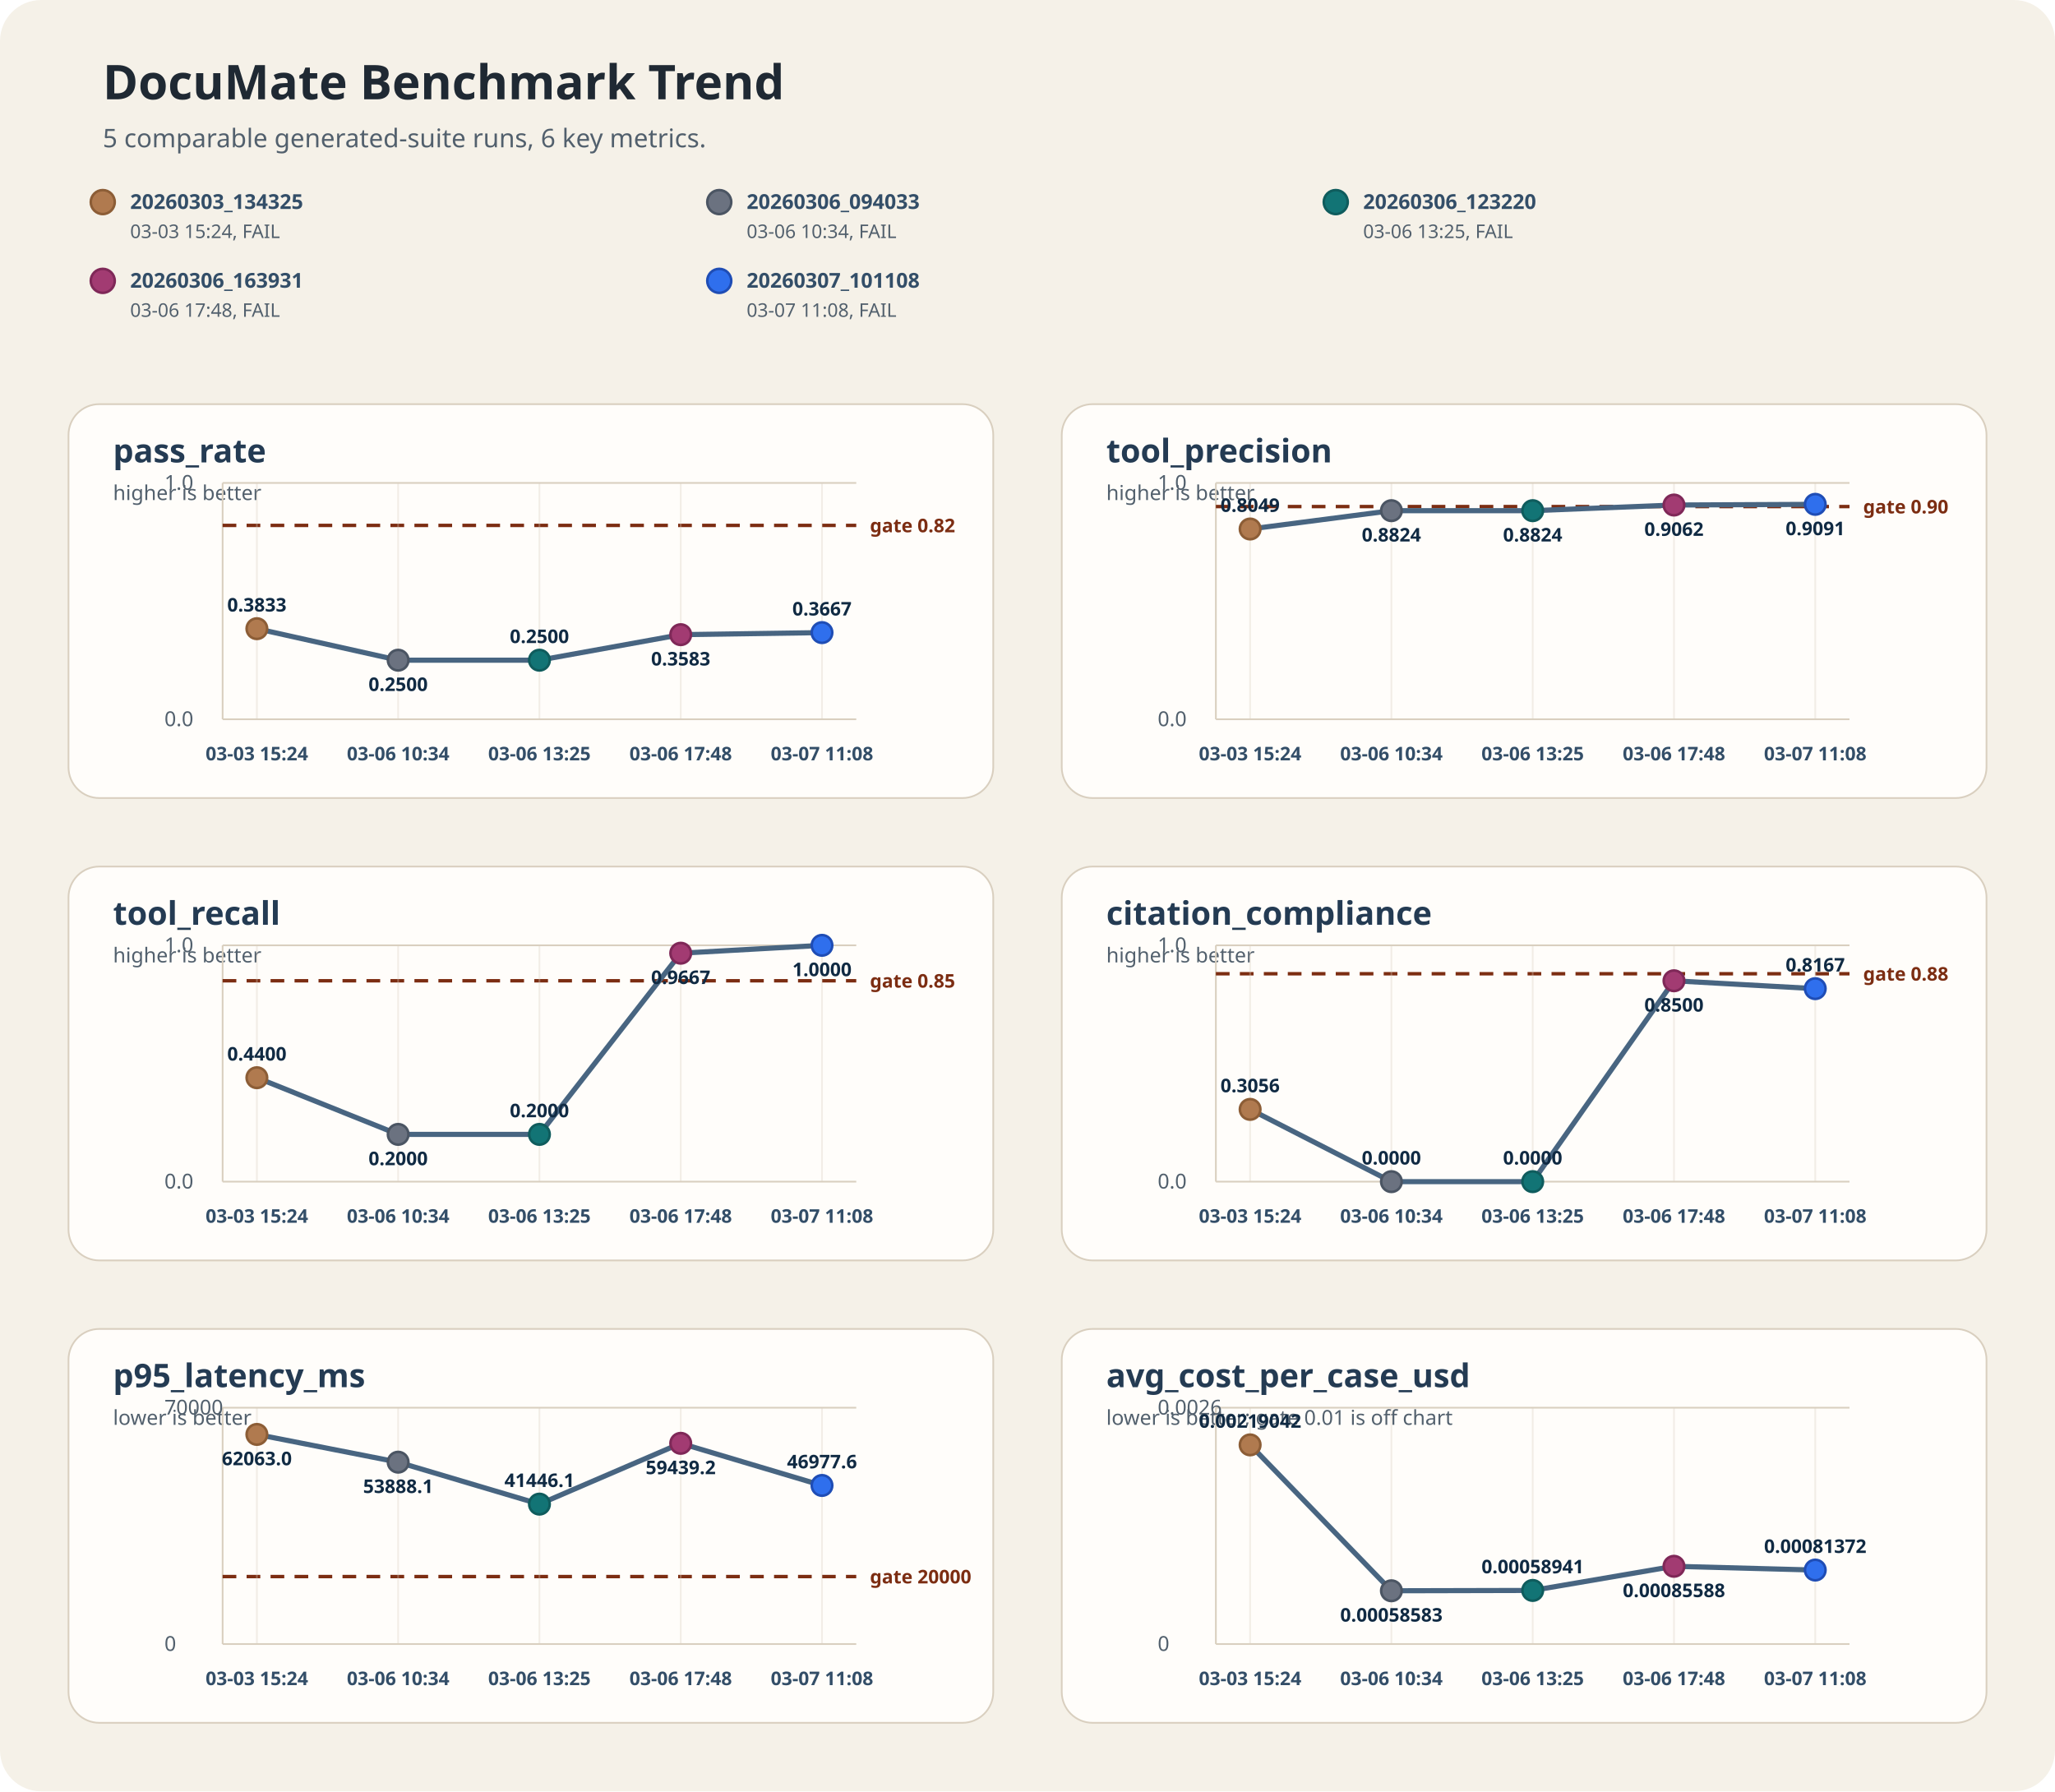
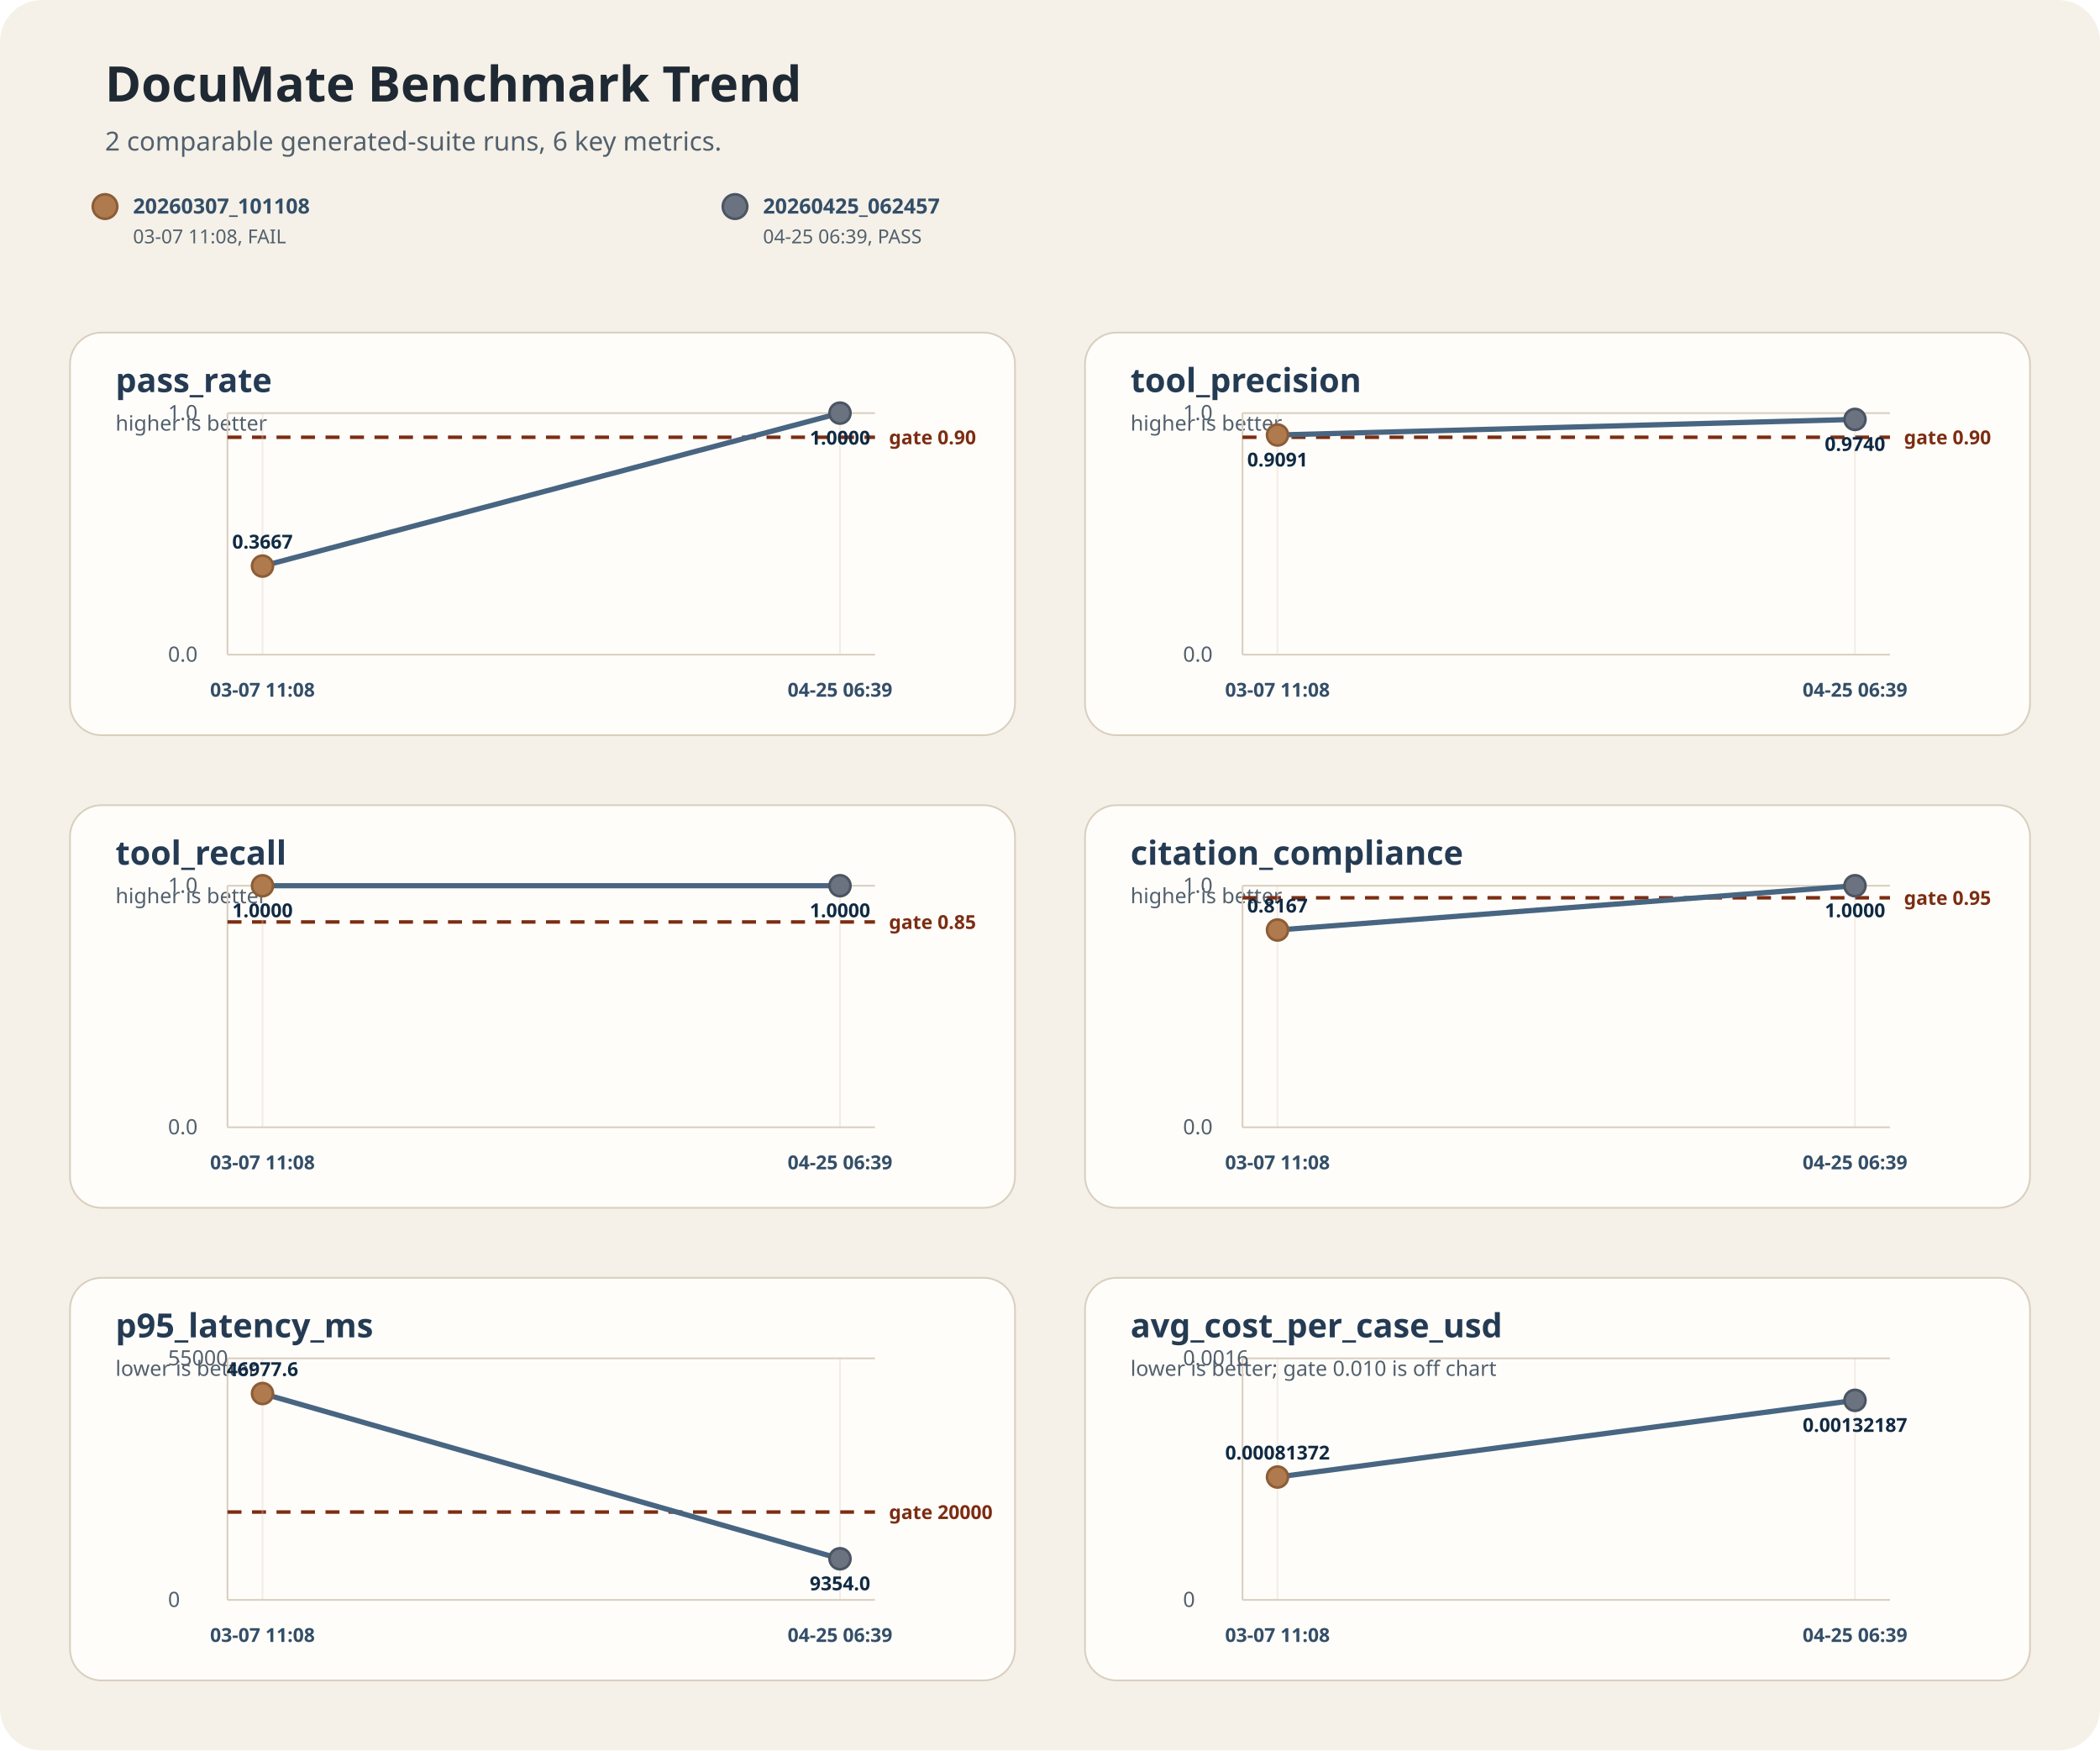
- <svg xmlns="http://www.w3.org/2000/svg" width="1200" height="1046" viewBox="0 0 1200 1046" role="img" aria-labelledby="title desc">
+ <svg xmlns="http://www.w3.org/2000/svg" width="1200" height="1000" viewBox="0 0 1200 1000" role="img" aria-labelledby="title desc">
  <defs>
    <style>
      .bg { fill: #f5f1e8; }
      .panel { fill: #fffdfa; stroke: #d9cfbf; stroke-width: 1; }
      .title { font: 700 28px 'Segoe UI', 'Noto Sans KR', sans-serif; fill: #1f2933; }
      .subtitle { font: 400 15px 'Segoe UI', 'Noto Sans KR', sans-serif; fill: #52606d; }
      .metric { font: 700 19px 'Segoe UI', 'Noto Sans KR', sans-serif; fill: #243b53; }
      .axis { font: 400 12px 'Segoe UI', 'Noto Sans KR', sans-serif; fill: #52606d; }
      .tick { font: 600 11px 'Segoe UI', 'Noto Sans KR', sans-serif; fill: #334e68; }
      .value { font: 700 11px 'Segoe UI', 'Noto Sans KR', sans-serif; fill: #102a43; }
      .legend { font: 600 12px 'Segoe UI', 'Noto Sans KR', sans-serif; fill: #334e68; }
      .legend-sub { font: 400 11px 'Segoe UI', 'Noto Sans KR', sans-serif; fill: #52606d; }
      .guide { stroke: #d9cfbf; stroke-width: 1; }
      .trend { stroke: #486581; fill: none; stroke-width: 3; stroke-linecap: round; stroke-linejoin: round; }
      .gate { stroke: #7c2d12; stroke-width: 2; stroke-dasharray: 8 6; }
      .gate-label { font: 600 11px 'Segoe UI', 'Noto Sans KR', sans-serif; fill: #7c2d12; }
    </style>
  </defs>
-   <rect class="bg" x="0" y="0" width="1200" height="1046" rx="24" />
+   <rect class="bg" x="0" y="0" width="1200" height="1000" rx="24" />
  <text class="title" x="60" y="58">DocuMate Benchmark Trend</text>
-   <text class="subtitle" x="60" y="86">5 comparable generated-suite runs, 6 key metrics.</text>
+   <text class="subtitle" x="60" y="86">2 comparable generated-suite runs, 6 key metrics.</text>
  <circle cx="60" cy="118" r="7" fill="#b07a4f" stroke="#8c5d36" stroke-width="1.5" />
-   <text class="legend" x="76" y="122">20260303_134325</text>
-   <text class="legend-sub" x="76" y="139">03-03 15:24, FAIL</text>
+   <text class="legend" x="76" y="122">20260307_101108</text>
+   <text class="legend-sub" x="76" y="139">03-07 11:08, FAIL</text>
  <circle cx="420" cy="118" r="7" fill="#6b7280" stroke="#4b5563" stroke-width="1.5" />
-   <text class="legend" x="436" y="122">20260306_094033</text>
-   <text class="legend-sub" x="436" y="139">03-06 10:34, FAIL</text>
-   <circle cx="780" cy="118" r="7" fill="#127475" stroke="#0f5c5d" stroke-width="1.5" />
-   <text class="legend" x="796" y="122">20260306_123220</text>
-   <text class="legend-sub" x="796" y="139">03-06 13:25, FAIL</text>
-   <circle cx="60" cy="164" r="7" fill="#a23b72" stroke="#7f2858" stroke-width="1.5" />
-   <text class="legend" x="76" y="168">20260306_163931</text>
-   <text class="legend-sub" x="76" y="185">03-06 17:48, FAIL</text>
-   <circle cx="420" cy="164" r="7" fill="#2f6fed" stroke="#1f4db5" stroke-width="1.5" />
-   <text class="legend" x="436" y="168">20260307_101108</text>
-   <text class="legend-sub" x="436" y="185">03-07 11:08, FAIL</text>
+   <text class="legend" x="436" y="122">20260425_062457</text>
+   <text class="legend-sub" x="436" y="139">04-25 06:39, PASS</text>
  <g transform="translate(0,0)">
-     <rect class="panel" x="40" y="236" width="540" height="230" rx="18" />
-     <text class="metric" x="66" y="270">pass_rate</text>
-     <text class="axis" x="66" y="292">higher is better</text>
-     <line class="guide" x1="130" y1="420" x2="500" y2="420" />
-     <line class="guide" x1="130" y1="282" x2="130" y2="420" />
-     <line class="guide" x1="130" y1="282" x2="500" y2="282" />
-     <line class="gate" x1="130" y1="306.8" x2="500" y2="306.8" />
-     <text class="gate-label" x="508" y="310.8">gate 0.82</text>
-     <text class="axis" x="96" y="424">0.0</text>
-     <text class="axis" x="96" y="286">1.0</text>
-     <path class="trend" d="M150.0 367.1 L232.5 385.5 L315.0 385.5 L397.5 370.6 L480.0 369.4" />
-     <line class="guide" x1="150.0" y1="282" x2="150.0" y2="420" opacity="0.35" />
-     <circle cx="150.0" cy="367.1" r="6" fill="#b07a4f" stroke="#8c5d36" stroke-width="1.5" />
-     <text class="value" x="150.0" y="357.1" text-anchor="middle">0.3833</text>
-     <text class="tick" x="150.0" y="444" text-anchor="middle">03-03 15:24</text>
-     <line class="guide" x1="232.5" y1="282" x2="232.5" y2="420" opacity="0.35" />
-     <circle cx="232.5" cy="385.5" r="6" fill="#6b7280" stroke="#4b5563" stroke-width="1.5" />
-     <text class="value" x="232.5" y="403.5" text-anchor="middle">0.2500</text>
-     <text class="tick" x="232.5" y="444" text-anchor="middle">03-06 10:34</text>
-     <line class="guide" x1="315.0" y1="282" x2="315.0" y2="420" opacity="0.35" />
-     <circle cx="315.0" cy="385.5" r="6" fill="#127475" stroke="#0f5c5d" stroke-width="1.5" />
-     <text class="value" x="315.0" y="375.5" text-anchor="middle">0.2500</text>
-     <text class="tick" x="315.0" y="444" text-anchor="middle">03-06 13:25</text>
-     <line class="guide" x1="397.5" y1="282" x2="397.5" y2="420" opacity="0.35" />
-     <circle cx="397.5" cy="370.6" r="6" fill="#a23b72" stroke="#7f2858" stroke-width="1.5" />
-     <text class="value" x="397.5" y="388.6" text-anchor="middle">0.3583</text>
-     <text class="tick" x="397.5" y="444" text-anchor="middle">03-06 17:48</text>
-     <line class="guide" x1="480.0" y1="282" x2="480.0" y2="420" opacity="0.35" />
-     <circle cx="480.0" cy="369.4" r="6" fill="#2f6fed" stroke="#1f4db5" stroke-width="1.5" />
-     <text class="value" x="480.0" y="359.4" text-anchor="middle">0.3667</text>
-     <text class="tick" x="480.0" y="444" text-anchor="middle">03-07 11:08</text>
+     <rect class="panel" x="40" y="190" width="540" height="230" rx="18" />
+     <text class="metric" x="66" y="224">pass_rate</text>
+     <text class="axis" x="66" y="246">higher is better</text>
+     <line class="guide" x1="130" y1="374" x2="500" y2="374" />
+     <line class="guide" x1="130" y1="236" x2="130" y2="374" />
+     <line class="guide" x1="130" y1="236" x2="500" y2="236" />
+     <line class="gate" x1="130" y1="249.8" x2="500" y2="249.8" />
+     <text class="gate-label" x="508" y="253.8">gate 0.90</text>
+     <text class="axis" x="96" y="378">0.0</text>
+     <text class="axis" x="96" y="240">1.0</text>
+     <path class="trend" d="M150.0 323.4 L480.0 236.0" />
+     <line class="guide" x1="150.0" y1="236" x2="150.0" y2="374" opacity="0.35" />
+     <circle cx="150.0" cy="323.4" r="6" fill="#b07a4f" stroke="#8c5d36" stroke-width="1.5" />
+     <text class="value" x="150.0" y="313.4" text-anchor="middle">0.3667</text>
+     <text class="tick" x="150.0" y="398" text-anchor="middle">03-07 11:08</text>
+     <line class="guide" x1="480.0" y1="236" x2="480.0" y2="374" opacity="0.35" />
+     <circle cx="480.0" cy="236.0" r="6" fill="#6b7280" stroke="#4b5563" stroke-width="1.5" />
+     <text class="value" x="480.0" y="254.0" text-anchor="middle">1.0000</text>
+     <text class="tick" x="480.0" y="398" text-anchor="middle">04-25 06:39</text>
  </g>
  <g transform="translate(0,0)">
-     <rect class="panel" x="620" y="236" width="540" height="230" rx="18" />
-     <text class="metric" x="646" y="270">tool_precision</text>
-     <text class="axis" x="646" y="292">higher is better</text>
-     <line class="guide" x1="710" y1="420" x2="1080" y2="420" />
-     <line class="guide" x1="710" y1="282" x2="710" y2="420" />
-     <line class="guide" x1="710" y1="282" x2="1080" y2="282" />
-     <line class="gate" x1="710" y1="295.8" x2="1080" y2="295.8" />
-     <text class="gate-label" x="1088" y="299.8">gate 0.90</text>
-     <text class="axis" x="676" y="424">0.0</text>
-     <text class="axis" x="676" y="286">1.0</text>
-     <path class="trend" d="M730.0 308.9 L812.5 298.2 L895.0 298.2 L977.5 294.9 L1060.0 294.5" />
-     <line class="guide" x1="730.0" y1="282" x2="730.0" y2="420" opacity="0.35" />
-     <circle cx="730.0" cy="308.9" r="6" fill="#b07a4f" stroke="#8c5d36" stroke-width="1.5" />
-     <text class="value" x="730.0" y="298.9" text-anchor="middle">0.8049</text>
-     <text class="tick" x="730.0" y="444" text-anchor="middle">03-03 15:24</text>
-     <line class="guide" x1="812.5" y1="282" x2="812.5" y2="420" opacity="0.35" />
-     <circle cx="812.5" cy="298.2" r="6" fill="#6b7280" stroke="#4b5563" stroke-width="1.5" />
-     <text class="value" x="812.5" y="316.2" text-anchor="middle">0.8824</text>
-     <text class="tick" x="812.5" y="444" text-anchor="middle">03-06 10:34</text>
-     <line class="guide" x1="895.0" y1="282" x2="895.0" y2="420" opacity="0.35" />
-     <circle cx="895.0" cy="298.2" r="6" fill="#127475" stroke="#0f5c5d" stroke-width="1.5" />
-     <text class="value" x="895.0" y="316.2" text-anchor="middle">0.8824</text>
-     <text class="tick" x="895.0" y="444" text-anchor="middle">03-06 13:25</text>
-     <line class="guide" x1="977.5" y1="282" x2="977.5" y2="420" opacity="0.35" />
-     <circle cx="977.5" cy="294.9" r="6" fill="#a23b72" stroke="#7f2858" stroke-width="1.5" />
-     <text class="value" x="977.5" y="312.9" text-anchor="middle">0.9062</text>
-     <text class="tick" x="977.5" y="444" text-anchor="middle">03-06 17:48</text>
-     <line class="guide" x1="1060.0" y1="282" x2="1060.0" y2="420" opacity="0.35" />
-     <circle cx="1060.0" cy="294.5" r="6" fill="#2f6fed" stroke="#1f4db5" stroke-width="1.5" />
-     <text class="value" x="1060.0" y="312.5" text-anchor="middle">0.9091</text>
-     <text class="tick" x="1060.0" y="444" text-anchor="middle">03-07 11:08</text>
+     <rect class="panel" x="620" y="190" width="540" height="230" rx="18" />
+     <text class="metric" x="646" y="224">tool_precision</text>
+     <text class="axis" x="646" y="246">higher is better</text>
+     <line class="guide" x1="710" y1="374" x2="1080" y2="374" />
+     <line class="guide" x1="710" y1="236" x2="710" y2="374" />
+     <line class="guide" x1="710" y1="236" x2="1080" y2="236" />
+     <line class="gate" x1="710" y1="249.8" x2="1080" y2="249.8" />
+     <text class="gate-label" x="1088" y="253.8">gate 0.90</text>
+     <text class="axis" x="676" y="378">0.0</text>
+     <text class="axis" x="676" y="240">1.0</text>
+     <path class="trend" d="M730.0 248.5 L1060.0 239.6" />
+     <line class="guide" x1="730.0" y1="236" x2="730.0" y2="374" opacity="0.35" />
+     <circle cx="730.0" cy="248.5" r="6" fill="#b07a4f" stroke="#8c5d36" stroke-width="1.5" />
+     <text class="value" x="730.0" y="266.5" text-anchor="middle">0.9091</text>
+     <text class="tick" x="730.0" y="398" text-anchor="middle">03-07 11:08</text>
+     <line class="guide" x1="1060.0" y1="236" x2="1060.0" y2="374" opacity="0.35" />
+     <circle cx="1060.0" cy="239.6" r="6" fill="#6b7280" stroke="#4b5563" stroke-width="1.5" />
+     <text class="value" x="1060.0" y="257.6" text-anchor="middle">0.9740</text>
+     <text class="tick" x="1060.0" y="398" text-anchor="middle">04-25 06:39</text>
  </g>
  <g transform="translate(0,0)">
-     <rect class="panel" x="40" y="506" width="540" height="230" rx="18" />
-     <text class="metric" x="66" y="540">tool_recall</text>
-     <text class="axis" x="66" y="562">higher is better</text>
-     <line class="guide" x1="130" y1="690" x2="500" y2="690" />
-     <line class="guide" x1="130" y1="552" x2="130" y2="690" />
-     <line class="guide" x1="130" y1="552" x2="500" y2="552" />
-     <line class="gate" x1="130" y1="572.7" x2="500" y2="572.7" />
-     <text class="gate-label" x="508" y="576.7">gate 0.85</text>
-     <text class="axis" x="96" y="694">0.0</text>
-     <text class="axis" x="96" y="556">1.0</text>
-     <path class="trend" d="M150.0 629.3 L232.5 662.4 L315.0 662.4 L397.5 556.6 L480.0 552.0" />
-     <line class="guide" x1="150.0" y1="552" x2="150.0" y2="690" opacity="0.35" />
-     <circle cx="150.0" cy="629.3" r="6" fill="#b07a4f" stroke="#8c5d36" stroke-width="1.5" />
-     <text class="value" x="150.0" y="619.3" text-anchor="middle">0.4400</text>
-     <text class="tick" x="150.0" y="714" text-anchor="middle">03-03 15:24</text>
-     <line class="guide" x1="232.5" y1="552" x2="232.5" y2="690" opacity="0.35" />
-     <circle cx="232.5" cy="662.4" r="6" fill="#6b7280" stroke="#4b5563" stroke-width="1.5" />
-     <text class="value" x="232.5" y="680.4" text-anchor="middle">0.2000</text>
-     <text class="tick" x="232.5" y="714" text-anchor="middle">03-06 10:34</text>
-     <line class="guide" x1="315.0" y1="552" x2="315.0" y2="690" opacity="0.35" />
-     <circle cx="315.0" cy="662.4" r="6" fill="#127475" stroke="#0f5c5d" stroke-width="1.5" />
-     <text class="value" x="315.0" y="652.4" text-anchor="middle">0.2000</text>
-     <text class="tick" x="315.0" y="714" text-anchor="middle">03-06 13:25</text>
-     <line class="guide" x1="397.5" y1="552" x2="397.5" y2="690" opacity="0.35" />
-     <circle cx="397.5" cy="556.6" r="6" fill="#a23b72" stroke="#7f2858" stroke-width="1.5" />
-     <text class="value" x="397.5" y="574.6" text-anchor="middle">0.9667</text>
-     <text class="tick" x="397.5" y="714" text-anchor="middle">03-06 17:48</text>
-     <line class="guide" x1="480.0" y1="552" x2="480.0" y2="690" opacity="0.35" />
-     <circle cx="480.0" cy="552.0" r="6" fill="#2f6fed" stroke="#1f4db5" stroke-width="1.5" />
-     <text class="value" x="480.0" y="570.0" text-anchor="middle">1.0000</text>
-     <text class="tick" x="480.0" y="714" text-anchor="middle">03-07 11:08</text>
+     <rect class="panel" x="40" y="460" width="540" height="230" rx="18" />
+     <text class="metric" x="66" y="494">tool_recall</text>
+     <text class="axis" x="66" y="516">higher is better</text>
+     <line class="guide" x1="130" y1="644" x2="500" y2="644" />
+     <line class="guide" x1="130" y1="506" x2="130" y2="644" />
+     <line class="guide" x1="130" y1="506" x2="500" y2="506" />
+     <line class="gate" x1="130" y1="526.7" x2="500" y2="526.7" />
+     <text class="gate-label" x="508" y="530.7">gate 0.85</text>
+     <text class="axis" x="96" y="648">0.0</text>
+     <text class="axis" x="96" y="510">1.0</text>
+     <path class="trend" d="M150.0 506.0 L480.0 506.0" />
+     <line class="guide" x1="150.0" y1="506" x2="150.0" y2="644" opacity="0.35" />
+     <circle cx="150.0" cy="506.0" r="6" fill="#b07a4f" stroke="#8c5d36" stroke-width="1.5" />
+     <text class="value" x="150.0" y="524.0" text-anchor="middle">1.0000</text>
+     <text class="tick" x="150.0" y="668" text-anchor="middle">03-07 11:08</text>
+     <line class="guide" x1="480.0" y1="506" x2="480.0" y2="644" opacity="0.35" />
+     <circle cx="480.0" cy="506.0" r="6" fill="#6b7280" stroke="#4b5563" stroke-width="1.5" />
+     <text class="value" x="480.0" y="524.0" text-anchor="middle">1.0000</text>
+     <text class="tick" x="480.0" y="668" text-anchor="middle">04-25 06:39</text>
  </g>
  <g transform="translate(0,0)">
-     <rect class="panel" x="620" y="506" width="540" height="230" rx="18" />
-     <text class="metric" x="646" y="540">citation_compliance</text>
-     <text class="axis" x="646" y="562">higher is better</text>
-     <line class="guide" x1="710" y1="690" x2="1080" y2="690" />
-     <line class="guide" x1="710" y1="552" x2="710" y2="690" />
-     <line class="guide" x1="710" y1="552" x2="1080" y2="552" />
-     <line class="gate" x1="710" y1="568.6" x2="1080" y2="568.6" />
-     <text class="gate-label" x="1088" y="572.6">gate 0.88</text>
-     <text class="axis" x="676" y="694">0.0</text>
-     <text class="axis" x="676" y="556">1.0</text>
-     <path class="trend" d="M730.0 647.8 L812.5 690.0 L895.0 690.0 L977.5 572.7 L1060.0 577.3" />
-     <line class="guide" x1="730.0" y1="552" x2="730.0" y2="690" opacity="0.35" />
-     <circle cx="730.0" cy="647.8" r="6" fill="#b07a4f" stroke="#8c5d36" stroke-width="1.5" />
-     <text class="value" x="730.0" y="637.8" text-anchor="middle">0.3056</text>
-     <text class="tick" x="730.0" y="714" text-anchor="middle">03-03 15:24</text>
-     <line class="guide" x1="812.5" y1="552" x2="812.5" y2="690" opacity="0.35" />
-     <circle cx="812.5" cy="690.0" r="6" fill="#6b7280" stroke="#4b5563" stroke-width="1.5" />
-     <text class="value" x="812.5" y="680.0" text-anchor="middle">0.0000</text>
-     <text class="tick" x="812.5" y="714" text-anchor="middle">03-06 10:34</text>
-     <line class="guide" x1="895.0" y1="552" x2="895.0" y2="690" opacity="0.35" />
-     <circle cx="895.0" cy="690.0" r="6" fill="#127475" stroke="#0f5c5d" stroke-width="1.5" />
-     <text class="value" x="895.0" y="680.0" text-anchor="middle">0.0000</text>
-     <text class="tick" x="895.0" y="714" text-anchor="middle">03-06 13:25</text>
-     <line class="guide" x1="977.5" y1="552" x2="977.5" y2="690" opacity="0.35" />
-     <circle cx="977.5" cy="572.7" r="6" fill="#a23b72" stroke="#7f2858" stroke-width="1.5" />
-     <text class="value" x="977.5" y="590.7" text-anchor="middle">0.8500</text>
-     <text class="tick" x="977.5" y="714" text-anchor="middle">03-06 17:48</text>
-     <line class="guide" x1="1060.0" y1="552" x2="1060.0" y2="690" opacity="0.35" />
-     <circle cx="1060.0" cy="577.3" r="6" fill="#2f6fed" stroke="#1f4db5" stroke-width="1.5" />
-     <text class="value" x="1060.0" y="567.3" text-anchor="middle">0.8167</text>
-     <text class="tick" x="1060.0" y="714" text-anchor="middle">03-07 11:08</text>
+     <rect class="panel" x="620" y="460" width="540" height="230" rx="18" />
+     <text class="metric" x="646" y="494">citation_compliance</text>
+     <text class="axis" x="646" y="516">higher is better</text>
+     <line class="guide" x1="710" y1="644" x2="1080" y2="644" />
+     <line class="guide" x1="710" y1="506" x2="710" y2="644" />
+     <line class="guide" x1="710" y1="506" x2="1080" y2="506" />
+     <line class="gate" x1="710" y1="512.9" x2="1080" y2="512.9" />
+     <text class="gate-label" x="1088" y="516.9">gate 0.95</text>
+     <text class="axis" x="676" y="648">0.0</text>
+     <text class="axis" x="676" y="510">1.0</text>
+     <path class="trend" d="M730.0 531.3 L1060.0 506.0" />
+     <line class="guide" x1="730.0" y1="506" x2="730.0" y2="644" opacity="0.35" />
+     <circle cx="730.0" cy="531.3" r="6" fill="#b07a4f" stroke="#8c5d36" stroke-width="1.5" />
+     <text class="value" x="730.0" y="521.3" text-anchor="middle">0.8167</text>
+     <text class="tick" x="730.0" y="668" text-anchor="middle">03-07 11:08</text>
+     <line class="guide" x1="1060.0" y1="506" x2="1060.0" y2="644" opacity="0.35" />
+     <circle cx="1060.0" cy="506.0" r="6" fill="#6b7280" stroke="#4b5563" stroke-width="1.5" />
+     <text class="value" x="1060.0" y="524.0" text-anchor="middle">1.0000</text>
+     <text class="tick" x="1060.0" y="668" text-anchor="middle">04-25 06:39</text>
  </g>
  <g transform="translate(0,0)">
-     <rect class="panel" x="40" y="776" width="540" height="230" rx="18" />
-     <text class="metric" x="66" y="810">p95_latency_ms</text>
-     <text class="axis" x="66" y="832">lower is better</text>
-     <line class="guide" x1="130" y1="960" x2="500" y2="960" />
-     <line class="guide" x1="130" y1="822" x2="130" y2="960" />
-     <line class="guide" x1="130" y1="822" x2="500" y2="822" />
-     <line class="gate" x1="130" y1="920.6" x2="500" y2="920.6" />
-     <text class="gate-label" x="508" y="924.6">gate 20000</text>
-     <text class="axis" x="96" y="964">0</text>
-     <text class="axis" x="96" y="826">70000</text>
-     <path class="trend" d="M150.0 837.6 L232.5 853.8 L315.0 878.3 L397.5 842.8 L480.0 867.4" />
-     <line class="guide" x1="150.0" y1="822" x2="150.0" y2="960" opacity="0.35" />
-     <circle cx="150.0" cy="837.6" r="6" fill="#b07a4f" stroke="#8c5d36" stroke-width="1.5" />
-     <text class="value" x="150.0" y="855.6" text-anchor="middle">62063.0</text>
-     <text class="tick" x="150.0" y="984" text-anchor="middle">03-03 15:24</text>
-     <line class="guide" x1="232.5" y1="822" x2="232.5" y2="960" opacity="0.35" />
-     <circle cx="232.5" cy="853.8" r="6" fill="#6b7280" stroke="#4b5563" stroke-width="1.5" />
-     <text class="value" x="232.5" y="871.8" text-anchor="middle">53888.1</text>
-     <text class="tick" x="232.5" y="984" text-anchor="middle">03-06 10:34</text>
-     <line class="guide" x1="315.0" y1="822" x2="315.0" y2="960" opacity="0.35" />
-     <circle cx="315.0" cy="878.3" r="6" fill="#127475" stroke="#0f5c5d" stroke-width="1.5" />
-     <text class="value" x="315.0" y="868.3" text-anchor="middle">41446.1</text>
-     <text class="tick" x="315.0" y="984" text-anchor="middle">03-06 13:25</text>
-     <line class="guide" x1="397.5" y1="822" x2="397.5" y2="960" opacity="0.35" />
-     <circle cx="397.5" cy="842.8" r="6" fill="#a23b72" stroke="#7f2858" stroke-width="1.5" />
-     <text class="value" x="397.5" y="860.8" text-anchor="middle">59439.2</text>
-     <text class="tick" x="397.5" y="984" text-anchor="middle">03-06 17:48</text>
-     <line class="guide" x1="480.0" y1="822" x2="480.0" y2="960" opacity="0.35" />
-     <circle cx="480.0" cy="867.4" r="6" fill="#2f6fed" stroke="#1f4db5" stroke-width="1.5" />
-     <text class="value" x="480.0" y="857.4" text-anchor="middle">46977.6</text>
-     <text class="tick" x="480.0" y="984" text-anchor="middle">03-07 11:08</text>
+     <rect class="panel" x="40" y="730" width="540" height="230" rx="18" />
+     <text class="metric" x="66" y="764">p95_latency_ms</text>
+     <text class="axis" x="66" y="786">lower is better</text>
+     <line class="guide" x1="130" y1="914" x2="500" y2="914" />
+     <line class="guide" x1="130" y1="776" x2="130" y2="914" />
+     <line class="guide" x1="130" y1="776" x2="500" y2="776" />
+     <line class="gate" x1="130" y1="863.8" x2="500" y2="863.8" />
+     <text class="gate-label" x="508" y="867.8">gate 20000</text>
+     <text class="axis" x="96" y="918">0</text>
+     <text class="axis" x="96" y="780">55000</text>
+     <path class="trend" d="M150.0 796.1 L480.0 890.5" />
+     <line class="guide" x1="150.0" y1="776" x2="150.0" y2="914" opacity="0.35" />
+     <circle cx="150.0" cy="796.1" r="6" fill="#b07a4f" stroke="#8c5d36" stroke-width="1.5" />
+     <text class="value" x="150.0" y="786.1" text-anchor="middle">46977.6</text>
+     <text class="tick" x="150.0" y="938" text-anchor="middle">03-07 11:08</text>
+     <line class="guide" x1="480.0" y1="776" x2="480.0" y2="914" opacity="0.35" />
+     <circle cx="480.0" cy="890.5" r="6" fill="#6b7280" stroke="#4b5563" stroke-width="1.5" />
+     <text class="value" x="480.0" y="908.5" text-anchor="middle">9354.0</text>
+     <text class="tick" x="480.0" y="938" text-anchor="middle">04-25 06:39</text>
  </g>
  <g transform="translate(0,0)">
-     <rect class="panel" x="620" y="776" width="540" height="230" rx="18" />
-     <text class="metric" x="646" y="810">avg_cost_per_case_usd</text>
-     <text class="axis" x="646" y="832">lower is better; gate 0.01 is off chart</text>
-     <line class="guide" x1="710" y1="960" x2="1080" y2="960" />
-     <line class="guide" x1="710" y1="822" x2="710" y2="960" />
-     <line class="guide" x1="710" y1="822" x2="1080" y2="822" />
-     <text class="axis" x="676" y="964">0</text>
-     <text class="axis" x="676" y="826">0.0026</text>
-     <path class="trend" d="M730.0 843.7 L812.5 928.9 L895.0 928.7 L977.5 914.6 L1060.0 916.8" />
-     <line class="guide" x1="730.0" y1="822" x2="730.0" y2="960" opacity="0.35" />
-     <circle cx="730.0" cy="843.7" r="6" fill="#b07a4f" stroke="#8c5d36" stroke-width="1.5" />
-     <text class="value" x="730.0" y="833.7" text-anchor="middle">0.00219042</text>
-     <text class="tick" x="730.0" y="984" text-anchor="middle">03-03 15:24</text>
-     <line class="guide" x1="812.5" y1="822" x2="812.5" y2="960" opacity="0.35" />
-     <circle cx="812.5" cy="928.9" r="6" fill="#6b7280" stroke="#4b5563" stroke-width="1.5" />
-     <text class="value" x="812.5" y="946.9" text-anchor="middle">0.00058583</text>
-     <text class="tick" x="812.5" y="984" text-anchor="middle">03-06 10:34</text>
-     <line class="guide" x1="895.0" y1="822" x2="895.0" y2="960" opacity="0.35" />
-     <circle cx="895.0" cy="928.7" r="6" fill="#127475" stroke="#0f5c5d" stroke-width="1.5" />
-     <text class="value" x="895.0" y="918.7" text-anchor="middle">0.00058941</text>
-     <text class="tick" x="895.0" y="984" text-anchor="middle">03-06 13:25</text>
-     <line class="guide" x1="977.5" y1="822" x2="977.5" y2="960" opacity="0.35" />
-     <circle cx="977.5" cy="914.6" r="6" fill="#a23b72" stroke="#7f2858" stroke-width="1.5" />
-     <text class="value" x="977.5" y="932.6" text-anchor="middle">0.00085588</text>
-     <text class="tick" x="977.5" y="984" text-anchor="middle">03-06 17:48</text>
-     <line class="guide" x1="1060.0" y1="822" x2="1060.0" y2="960" opacity="0.35" />
-     <circle cx="1060.0" cy="916.8" r="6" fill="#2f6fed" stroke="#1f4db5" stroke-width="1.5" />
-     <text class="value" x="1060.0" y="906.8" text-anchor="middle">0.00081372</text>
-     <text class="tick" x="1060.0" y="984" text-anchor="middle">03-07 11:08</text>
+     <rect class="panel" x="620" y="730" width="540" height="230" rx="18" />
+     <text class="metric" x="646" y="764">avg_cost_per_case_usd</text>
+     <text class="axis" x="646" y="786">lower is better; gate 0.010 is off chart</text>
+     <line class="guide" x1="710" y1="914" x2="1080" y2="914" />
+     <line class="guide" x1="710" y1="776" x2="710" y2="914" />
+     <line class="guide" x1="710" y1="776" x2="1080" y2="776" />
+     <text class="axis" x="676" y="918">0</text>
+     <text class="axis" x="676" y="780">0.0016</text>
+     <path class="trend" d="M730.0 843.8 L1060.0 800.0" />
+     <line class="guide" x1="730.0" y1="776" x2="730.0" y2="914" opacity="0.35" />
+     <circle cx="730.0" cy="843.8" r="6" fill="#b07a4f" stroke="#8c5d36" stroke-width="1.5" />
+     <text class="value" x="730.0" y="833.8" text-anchor="middle">0.00081372</text>
+     <text class="tick" x="730.0" y="938" text-anchor="middle">03-07 11:08</text>
+     <line class="guide" x1="1060.0" y1="776" x2="1060.0" y2="914" opacity="0.35" />
+     <circle cx="1060.0" cy="800.0" r="6" fill="#6b7280" stroke="#4b5563" stroke-width="1.5" />
+     <text class="value" x="1060.0" y="818.0" text-anchor="middle">0.00132187</text>
+     <text class="tick" x="1060.0" y="938" text-anchor="middle">04-25 06:39</text>
  </g>
</svg>
